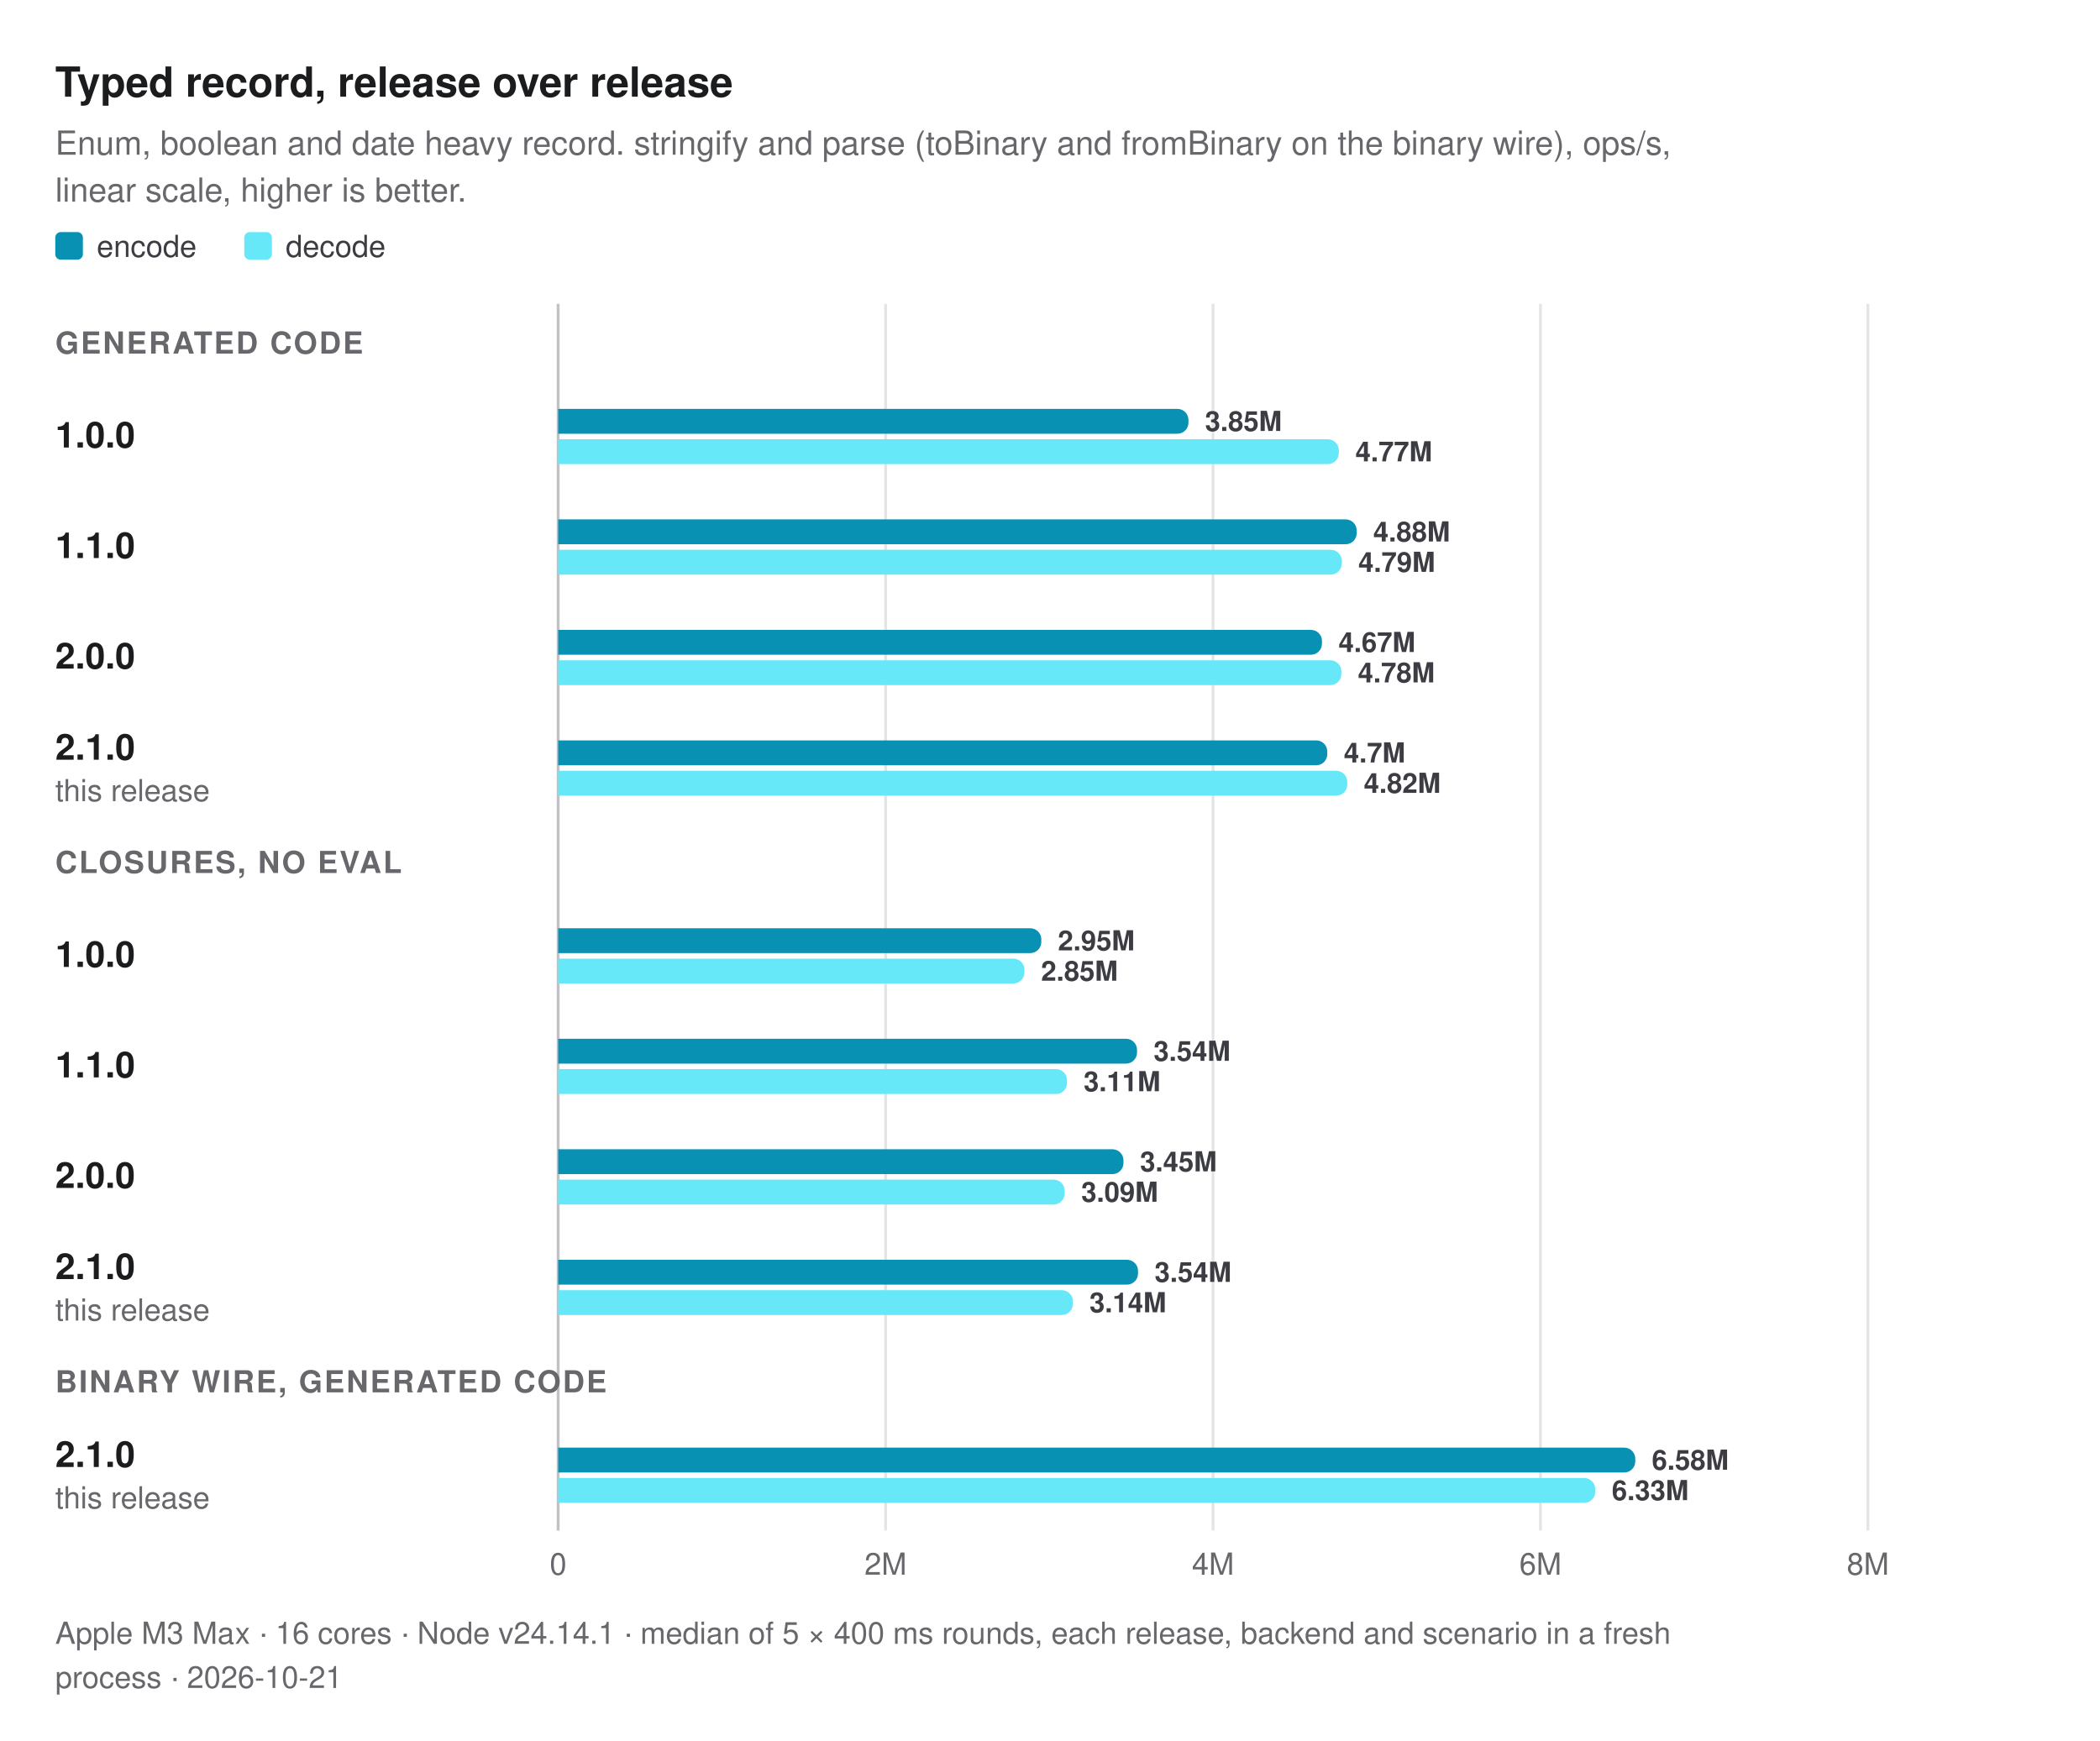
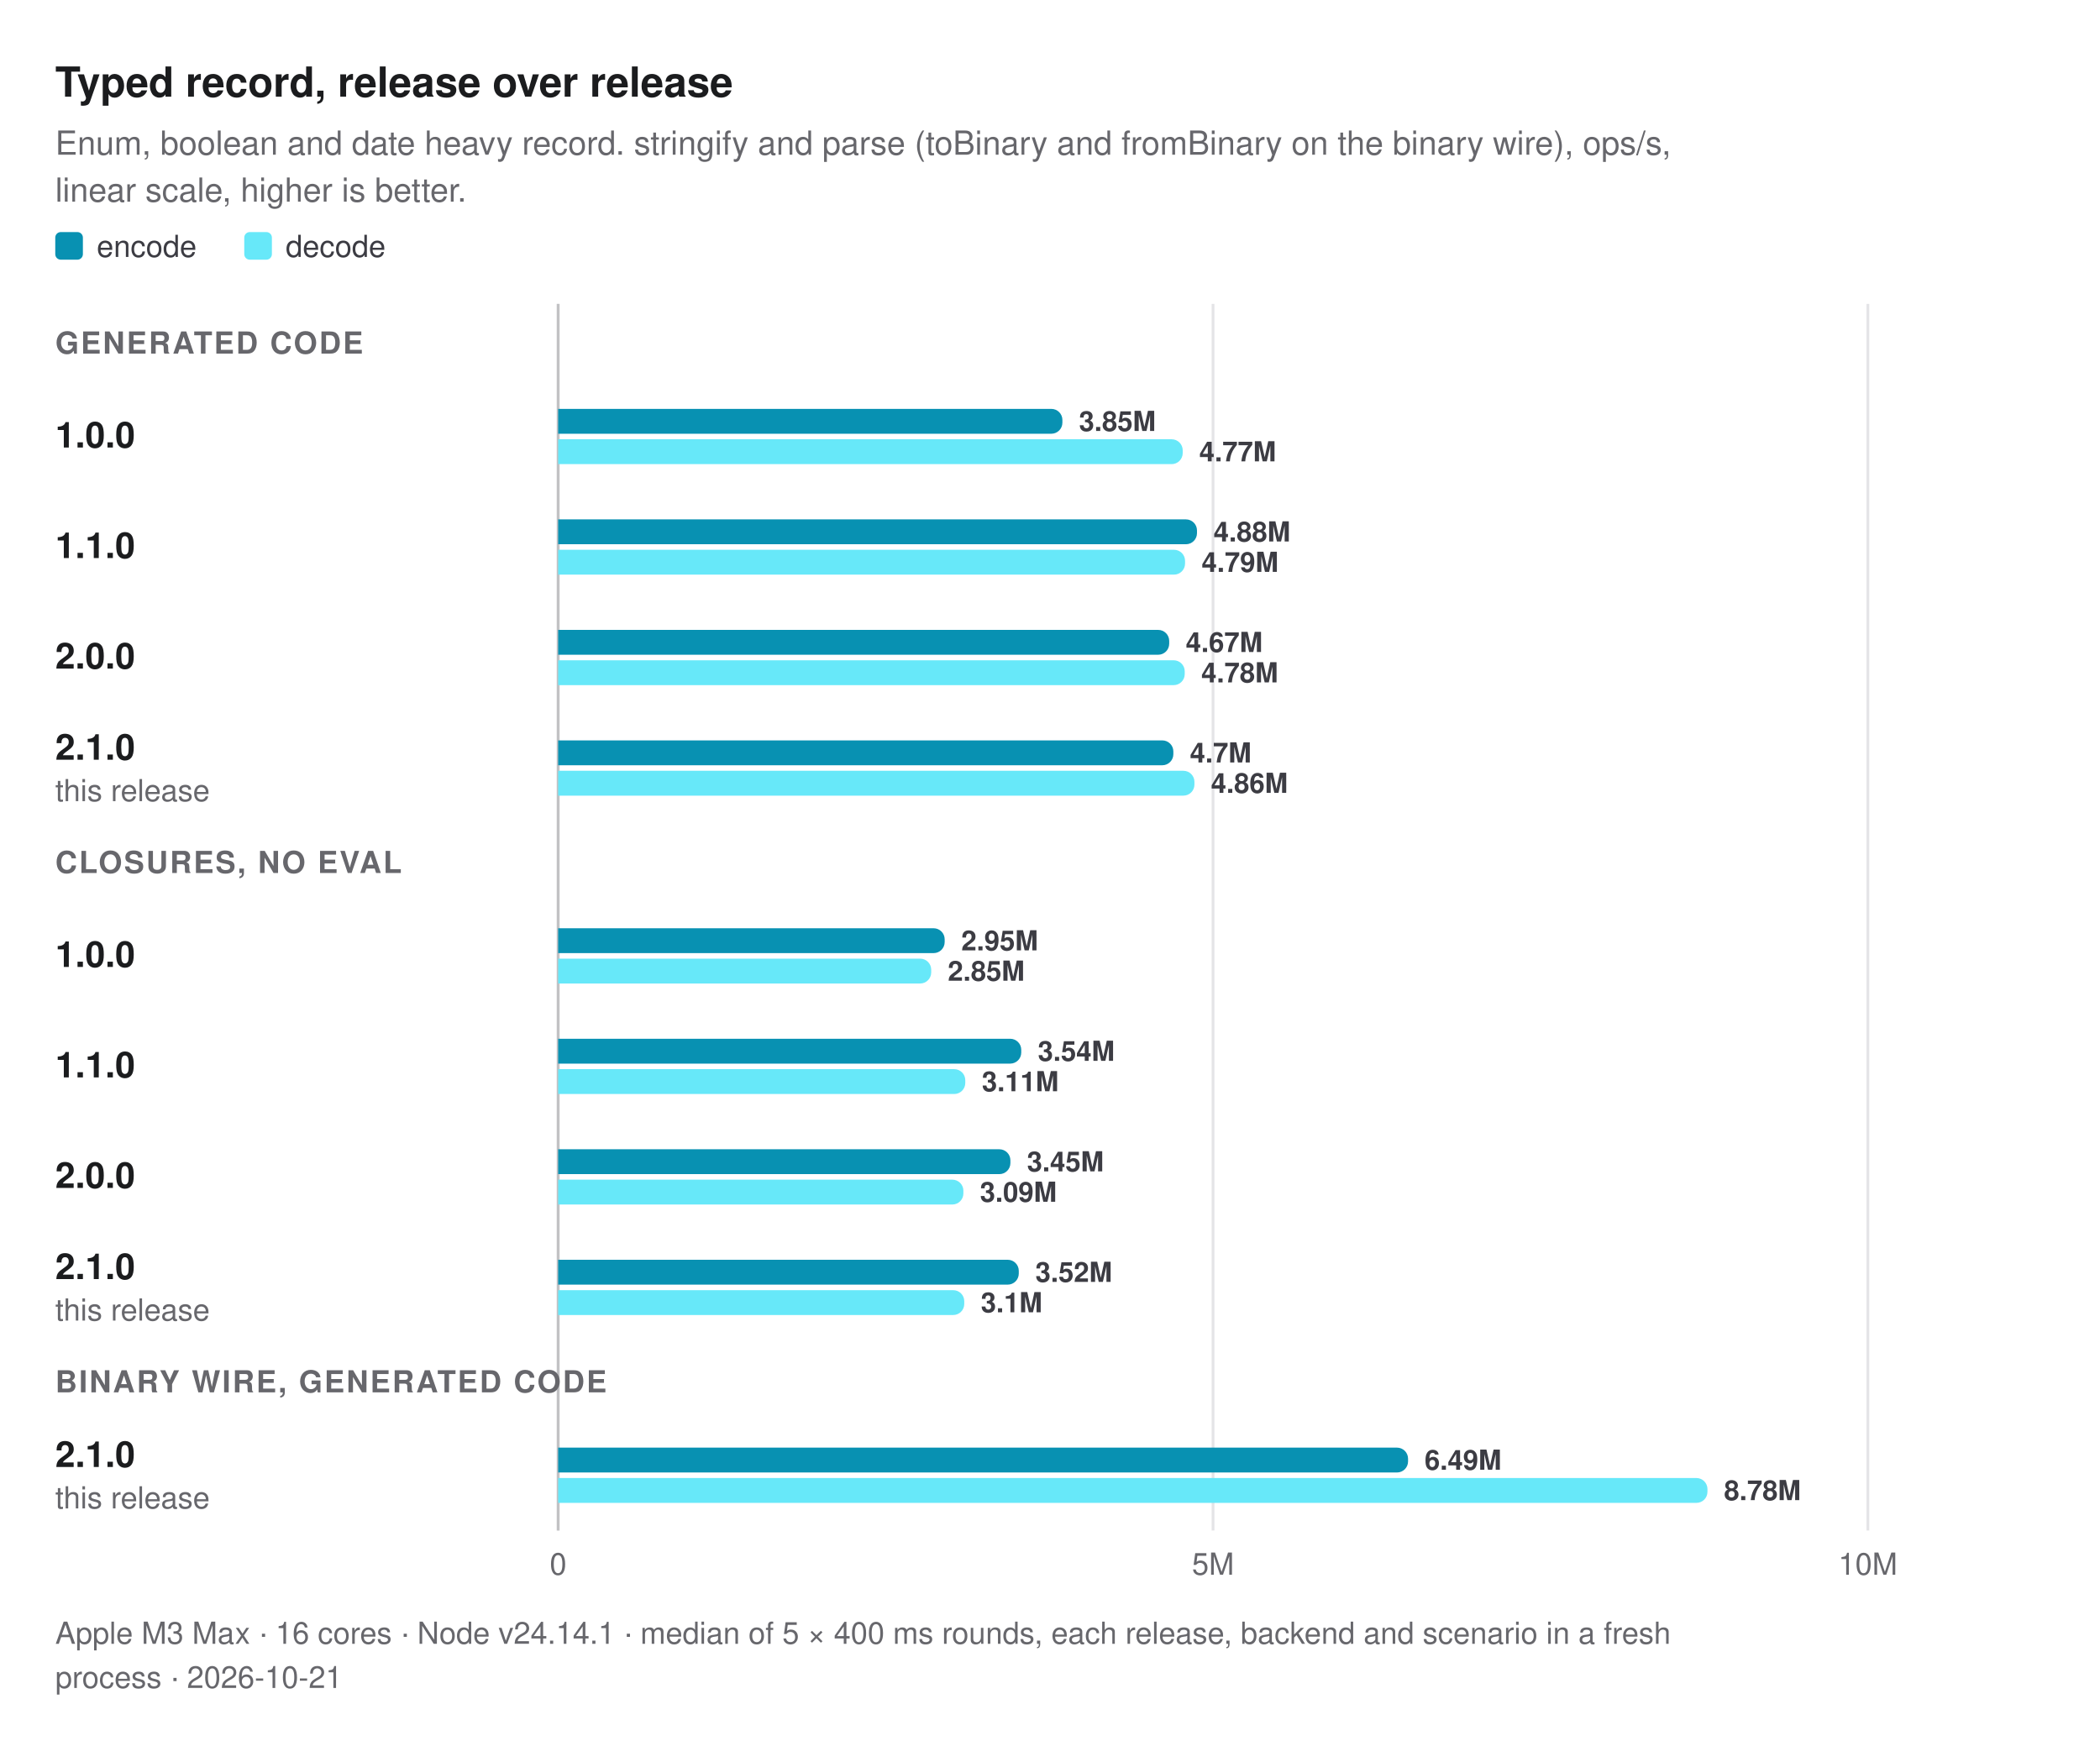
<svg xmlns="http://www.w3.org/2000/svg" width="760" height="630" viewBox="0 0 760 630" role="img" aria-label="Typed record, release over release. Enum, boolean and date heavy record. stringify and parse (toBinary and fromBinary on the binary wire), ops/s, linear scale, higher is better.">
  <style>
  text { font-family: -apple-system, BlinkMacSystemFont, "Segoe UI", Helvetica, Arial, sans-serif; }
  .title { font-size: 15px; font-weight: 700; fill: #1b1c1e; }
  .subtitle, .caption { font-size: 12px; fill: #67676c; }
  .caption { font-size: 11px; }
  .group { font-size: 11px; font-weight: 600; letter-spacing: 0.06em; fill: #67676c; }
  .label { font-size: 13px; font-weight: 600; fill: #1b1c1e; }
  .label.primary, .label.secondary { font-weight: 700; }
  .sublabel { font-size: 11px; fill: #67676c; }
  .value { font-size: 12px; font-weight: 600; fill: #3c3c43; font-variant-numeric: tabular-nums; }
  .value.small { font-size: 10px; }
  .legend { font-size: 11px; fill: #3c3c43; }
  .tick { font-size: 11px; fill: #67676c; font-variant-numeric: tabular-nums; }
  .grid { stroke: #e4e4e7; stroke-width: 1; }
  .axis { stroke: #c2c2c4; stroke-width: 1; }
  .ref { stroke: #67676c; stroke-width: 1; stroke-dasharray: 3 3; }
  .bar { fill: #c9cad1; }
  .bar.primary { fill: #0891b2; }
  .bar.secondary { fill: #67e8f9; }
  @media (prefers-color-scheme: dark) {
    .title, .label { fill: #dfdfd6; }
    .subtitle, .caption, .group, .sublabel, .tick { fill: #98989f; }
    .value, .legend { fill: #c2c2c4; }
    .grid { stroke: #2e2e32; }
    .axis { stroke: #48484c; }
    .ref { stroke: #98989f; }
    .bar { fill: #4a4b53; }
    .bar.primary { fill: #22d3ee; }
    .bar.secondary { fill: #0e7490; }
  }
</style>
  <text class="title" x="20" y="35">Typed record, release over release</text>
  <text class="subtitle" x="20" y="56">Enum, boolean and date heavy record. stringify and parse (toBinary and fromBinary on the binary wire), ops/s,</text>
  <text class="subtitle" x="20" y="73">linear scale, higher is better.</text>
  <rect class="bar primary" x="20" y="84" width="10" height="10" rx="2" />
  <text class="legend" x="35" y="93">encode</text>
  <rect class="bar secondary" x="88.4" y="84" width="10" height="10" rx="2" />
  <text class="legend" x="103.4" y="93">decode</text>
  <line class="grid" x1="202" y1="110" x2="202" y2="554" />
  <text class="tick" x="202" y="570" text-anchor="middle">0</text>
-   <line class="grid" x1="320.5" y1="110" x2="320.5" y2="554" />
-   <text class="tick" x="320.5" y="570" text-anchor="middle">2M</text>
  <line class="grid" x1="439" y1="110" x2="439" y2="554" />
-   <text class="tick" x="439" y="570" text-anchor="middle">4M</text>
-   <line class="grid" x1="557.5" y1="110" x2="557.5" y2="554" />
-   <text class="tick" x="557.5" y="570" text-anchor="middle">6M</text>
+   <text class="tick" x="439" y="570" text-anchor="middle">5M</text>
  <line class="grid" x1="676" y1="110" x2="676" y2="554" />
-   <text class="tick" x="676" y="570" text-anchor="middle">8M</text>
+   <text class="tick" x="676" y="570" text-anchor="middle">10M</text>
  <line class="axis" x1="202" y1="110" x2="202" y2="554" />
  <text class="group" x="20" y="128">GENERATED CODE</text>
  <g>
    <text class="label" x="20" y="162">1.0.0</text>
-     <path class="bar primary" d="M202,148H426.109A4,4 0 0 1 430.109,152V153A4,4 0 0 1 426.109,157H202Z" />
-     <text class="value small" x="436.109" y="156">3.85M</text>
-     <path class="bar secondary" d="M202,159H480.536A4,4 0 0 1 484.536,163V164A4,4 0 0 1 480.536,168H202Z" />
-     <text class="value small" x="490.536" y="167">4.77M</text>
+     <path class="bar primary" d="M202,148H380.487A4,4 0 0 1 384.487,152V153A4,4 0 0 1 380.487,157H202Z" />
+     <text class="value small" x="390.487" y="156">3.85M</text>
+     <path class="bar secondary" d="M202,159H424.029A4,4 0 0 1 428.029,163V164A4,4 0 0 1 424.029,168H202Z" />
+     <text class="value small" x="434.029" y="167">4.77M</text>
  </g>
  <g>
    <text class="label" x="20" y="202">1.1.0</text>
-     <path class="bar primary" d="M202,188H486.995A4,4 0 0 1 490.995,192V193A4,4 0 0 1 486.995,197H202Z" />
-     <text class="value small" x="496.995" y="196">4.88M</text>
-     <path class="bar secondary" d="M202,199H481.596A4,4 0 0 1 485.596,203V204A4,4 0 0 1 481.596,208H202Z" />
-     <text class="value small" x="491.596" y="207">4.79M</text>
+     <path class="bar primary" d="M202,188H429.196A4,4 0 0 1 433.196,192V193A4,4 0 0 1 429.196,197H202Z" />
+     <text class="value small" x="439.196" y="196">4.88M</text>
+     <path class="bar secondary" d="M202,199H424.877A4,4 0 0 1 428.877,203V204A4,4 0 0 1 424.877,208H202Z" />
+     <text class="value small" x="434.877" y="207">4.79M</text>
  </g>
  <g>
    <text class="label" x="20" y="242">2.0.0</text>
-     <path class="bar primary" d="M202,228H474.429A4,4 0 0 1 478.429,232V233A4,4 0 0 1 474.429,237H202Z" />
-     <text class="value small" x="484.429" y="236">4.67M</text>
-     <path class="bar secondary" d="M202,239H481.446A4,4 0 0 1 485.446,243V244A4,4 0 0 1 481.446,248H202Z" />
-     <text class="value small" x="491.446" y="247">4.78M</text>
+     <path class="bar primary" d="M202,228H419.143A4,4 0 0 1 423.143,232V233A4,4 0 0 1 419.143,237H202Z" />
+     <text class="value small" x="429.143" y="236">4.67M</text>
+     <path class="bar secondary" d="M202,239H424.757A4,4 0 0 1 428.757,243V244A4,4 0 0 1 424.757,248H202Z" />
+     <text class="value small" x="434.757" y="247">4.78M</text>
  </g>
  <g>
    <text class="label" x="20" y="275">2.1.0</text>
    <text class="sublabel" x="20" y="290">this release</text>
-     <path class="bar primary" d="M202,268H476.349A4,4 0 0 1 480.349,272V273A4,4 0 0 1 476.349,277H202Z" />
-     <text class="value small" x="486.349" y="276">4.7M</text>
-     <path class="bar secondary" d="M202,279H483.585A4,4 0 0 1 487.585,283V284A4,4 0 0 1 483.585,288H202Z" />
-     <text class="value small" x="493.585" y="287">4.82M</text>
+     <path class="bar primary" d="M202,268H420.644A4,4 0 0 1 424.644,272V273A4,4 0 0 1 420.644,277H202Z" />
+     <text class="value small" x="430.644" y="276">4.7M</text>
+     <path class="bar secondary" d="M202,279H428.271A4,4 0 0 1 432.271,283V284A4,4 0 0 1 428.271,288H202Z" />
+     <text class="value small" x="438.271" y="287">4.86M</text>
  </g>
  <text class="group" x="20" y="316">CLOSURES, NO EVAL</text>
  <g>
    <text class="label" x="20" y="350">1.0.0</text>
-     <path class="bar primary" d="M202,336H372.853A4,4 0 0 1 376.853,340V341A4,4 0 0 1 372.853,345H202Z" />
-     <text class="value small" x="382.853" y="344">2.95M</text>
-     <path class="bar secondary" d="M202,347H366.757A4,4 0 0 1 370.757,351V352A4,4 0 0 1 366.757,356H202Z" />
-     <text class="value small" x="376.757" y="355">2.85M</text>
+     <path class="bar primary" d="M202,336H337.883A4,4 0 0 1 341.883,340V341A4,4 0 0 1 337.883,345H202Z" />
+     <text class="value small" x="347.883" y="344">2.95M</text>
+     <path class="bar secondary" d="M202,347H333.006A4,4 0 0 1 337.006,351V352A4,4 0 0 1 333.006,356H202Z" />
+     <text class="value small" x="343.006" y="355">2.85M</text>
  </g>
  <g>
    <text class="label" x="20" y="390">1.1.0</text>
-     <path class="bar primary" d="M202,376H407.495A4,4 0 0 1 411.495,380V381A4,4 0 0 1 407.495,385H202Z" />
-     <text class="value small" x="417.495" y="384">3.54M</text>
-     <path class="bar secondary" d="M202,387H382.176A4,4 0 0 1 386.176,391V392A4,4 0 0 1 382.176,396H202Z" />
-     <text class="value small" x="392.176" y="395">3.11M</text>
+     <path class="bar primary" d="M202,376H365.596A4,4 0 0 1 369.596,380V381A4,4 0 0 1 365.596,385H202Z" />
+     <text class="value small" x="375.596" y="384">3.54M</text>
+     <path class="bar secondary" d="M202,387H345.34A4,4 0 0 1 349.34,391V392A4,4 0 0 1 345.34,396H202Z" />
+     <text class="value small" x="355.34" y="395">3.11M</text>
  </g>
  <g>
    <text class="label" x="20" y="430">2.0.0</text>
-     <path class="bar primary" d="M202,416H402.587A4,4 0 0 1 406.587,420V421A4,4 0 0 1 402.587,425H202Z" />
-     <text class="value small" x="412.587" y="424">3.45M</text>
-     <path class="bar secondary" d="M202,427H381.316A4,4 0 0 1 385.316,431V432A4,4 0 0 1 381.316,436H202Z" />
-     <text class="value small" x="391.316" y="435">3.09M</text>
+     <path class="bar primary" d="M202,416H361.67A4,4 0 0 1 365.67,420V421A4,4 0 0 1 361.67,425H202Z" />
+     <text class="value small" x="371.67" y="424">3.45M</text>
+     <path class="bar secondary" d="M202,427H344.653A4,4 0 0 1 348.653,431V432A4,4 0 0 1 344.653,436H202Z" />
+     <text class="value small" x="354.653" y="435">3.09M</text>
  </g>
  <g>
    <text class="label" x="20" y="463">2.1.0</text>
    <text class="sublabel" x="20" y="478">this release</text>
-     <path class="bar primary" d="M202,456H407.853A4,4 0 0 1 411.853,460V461A4,4 0 0 1 407.853,465H202Z" />
-     <text class="value small" x="417.853" y="464">3.54M</text>
-     <path class="bar secondary" d="M202,467H384.289A4,4 0 0 1 388.289,471V472A4,4 0 0 1 384.289,476H202Z" />
-     <text class="value small" x="394.289" y="475">3.14M</text>
+     <path class="bar primary" d="M202,456H364.703A4,4 0 0 1 368.703,460V461A4,4 0 0 1 364.703,465H202Z" />
+     <text class="value small" x="374.703" y="464">3.52M</text>
+     <path class="bar secondary" d="M202,467H344.969A4,4 0 0 1 348.969,471V472A4,4 0 0 1 344.969,476H202Z" />
+     <text class="value small" x="354.969" y="475">3.1M</text>
  </g>
  <text class="group" x="20" y="504">BINARY WIRE, GENERATED CODE</text>
  <g>
    <text class="label" x="20" y="531">2.1.0</text>
    <text class="sublabel" x="20" y="546">this release</text>
-     <path class="bar primary" d="M202,524H587.817A4,4 0 0 1 591.817,528V529A4,4 0 0 1 587.817,533H202Z" />
-     <text class="value small" x="597.817" y="532">6.58M</text>
-     <path class="bar secondary" d="M202,535H573.329A4,4 0 0 1 577.329,539V540A4,4 0 0 1 573.329,544H202Z" />
-     <text class="value small" x="583.329" y="543">6.33M</text>
+     <path class="bar primary" d="M202,524H505.583A4,4 0 0 1 509.583,528V529A4,4 0 0 1 505.583,533H202Z" />
+     <text class="value small" x="515.583" y="532">6.49M</text>
+     <path class="bar secondary" d="M202,535H613.938A4,4 0 0 1 617.938,539V540A4,4 0 0 1 613.938,544H202Z" />
+     <text class="value small" x="623.938" y="543">8.78M</text>
  </g>
  <text class="caption" x="20" y="595">Apple M3 Max · 16 cores · Node v24.14.1 · median of 5 × 400 ms rounds, each release, backend and scenario in a fresh</text>
  <text class="caption" x="20" y="611">process · 2026-10-21</text>
</svg>
